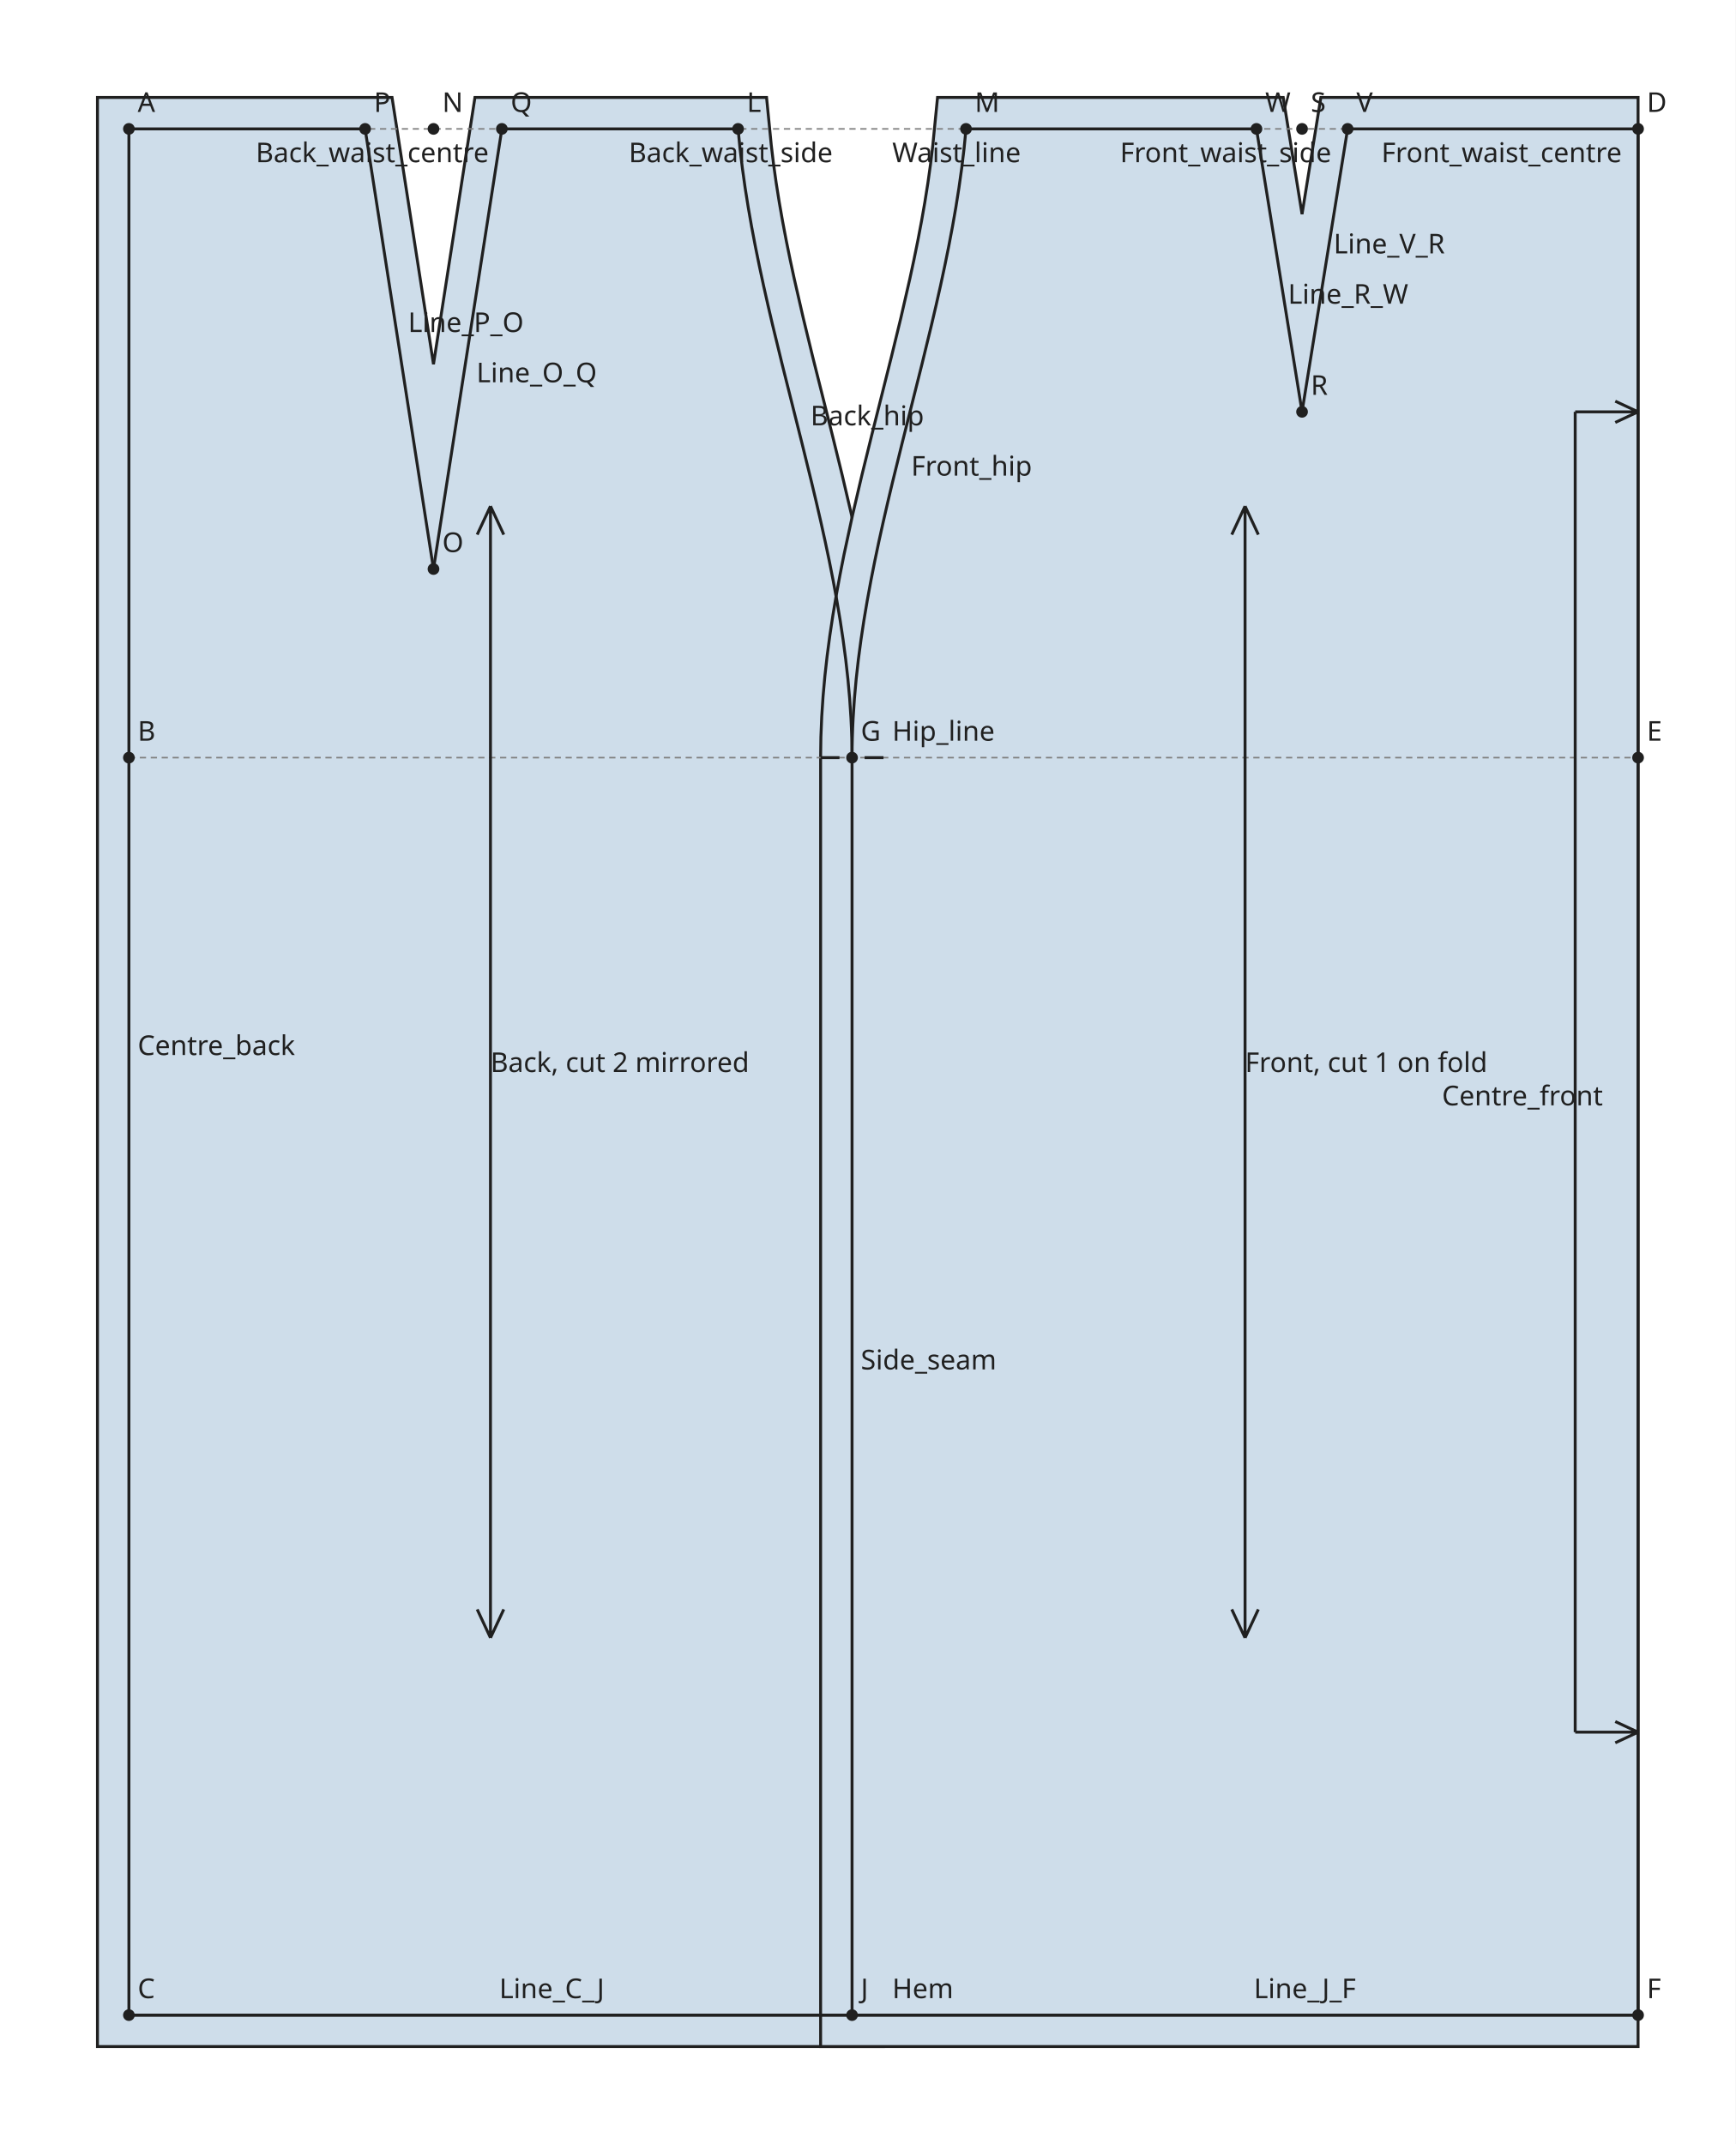
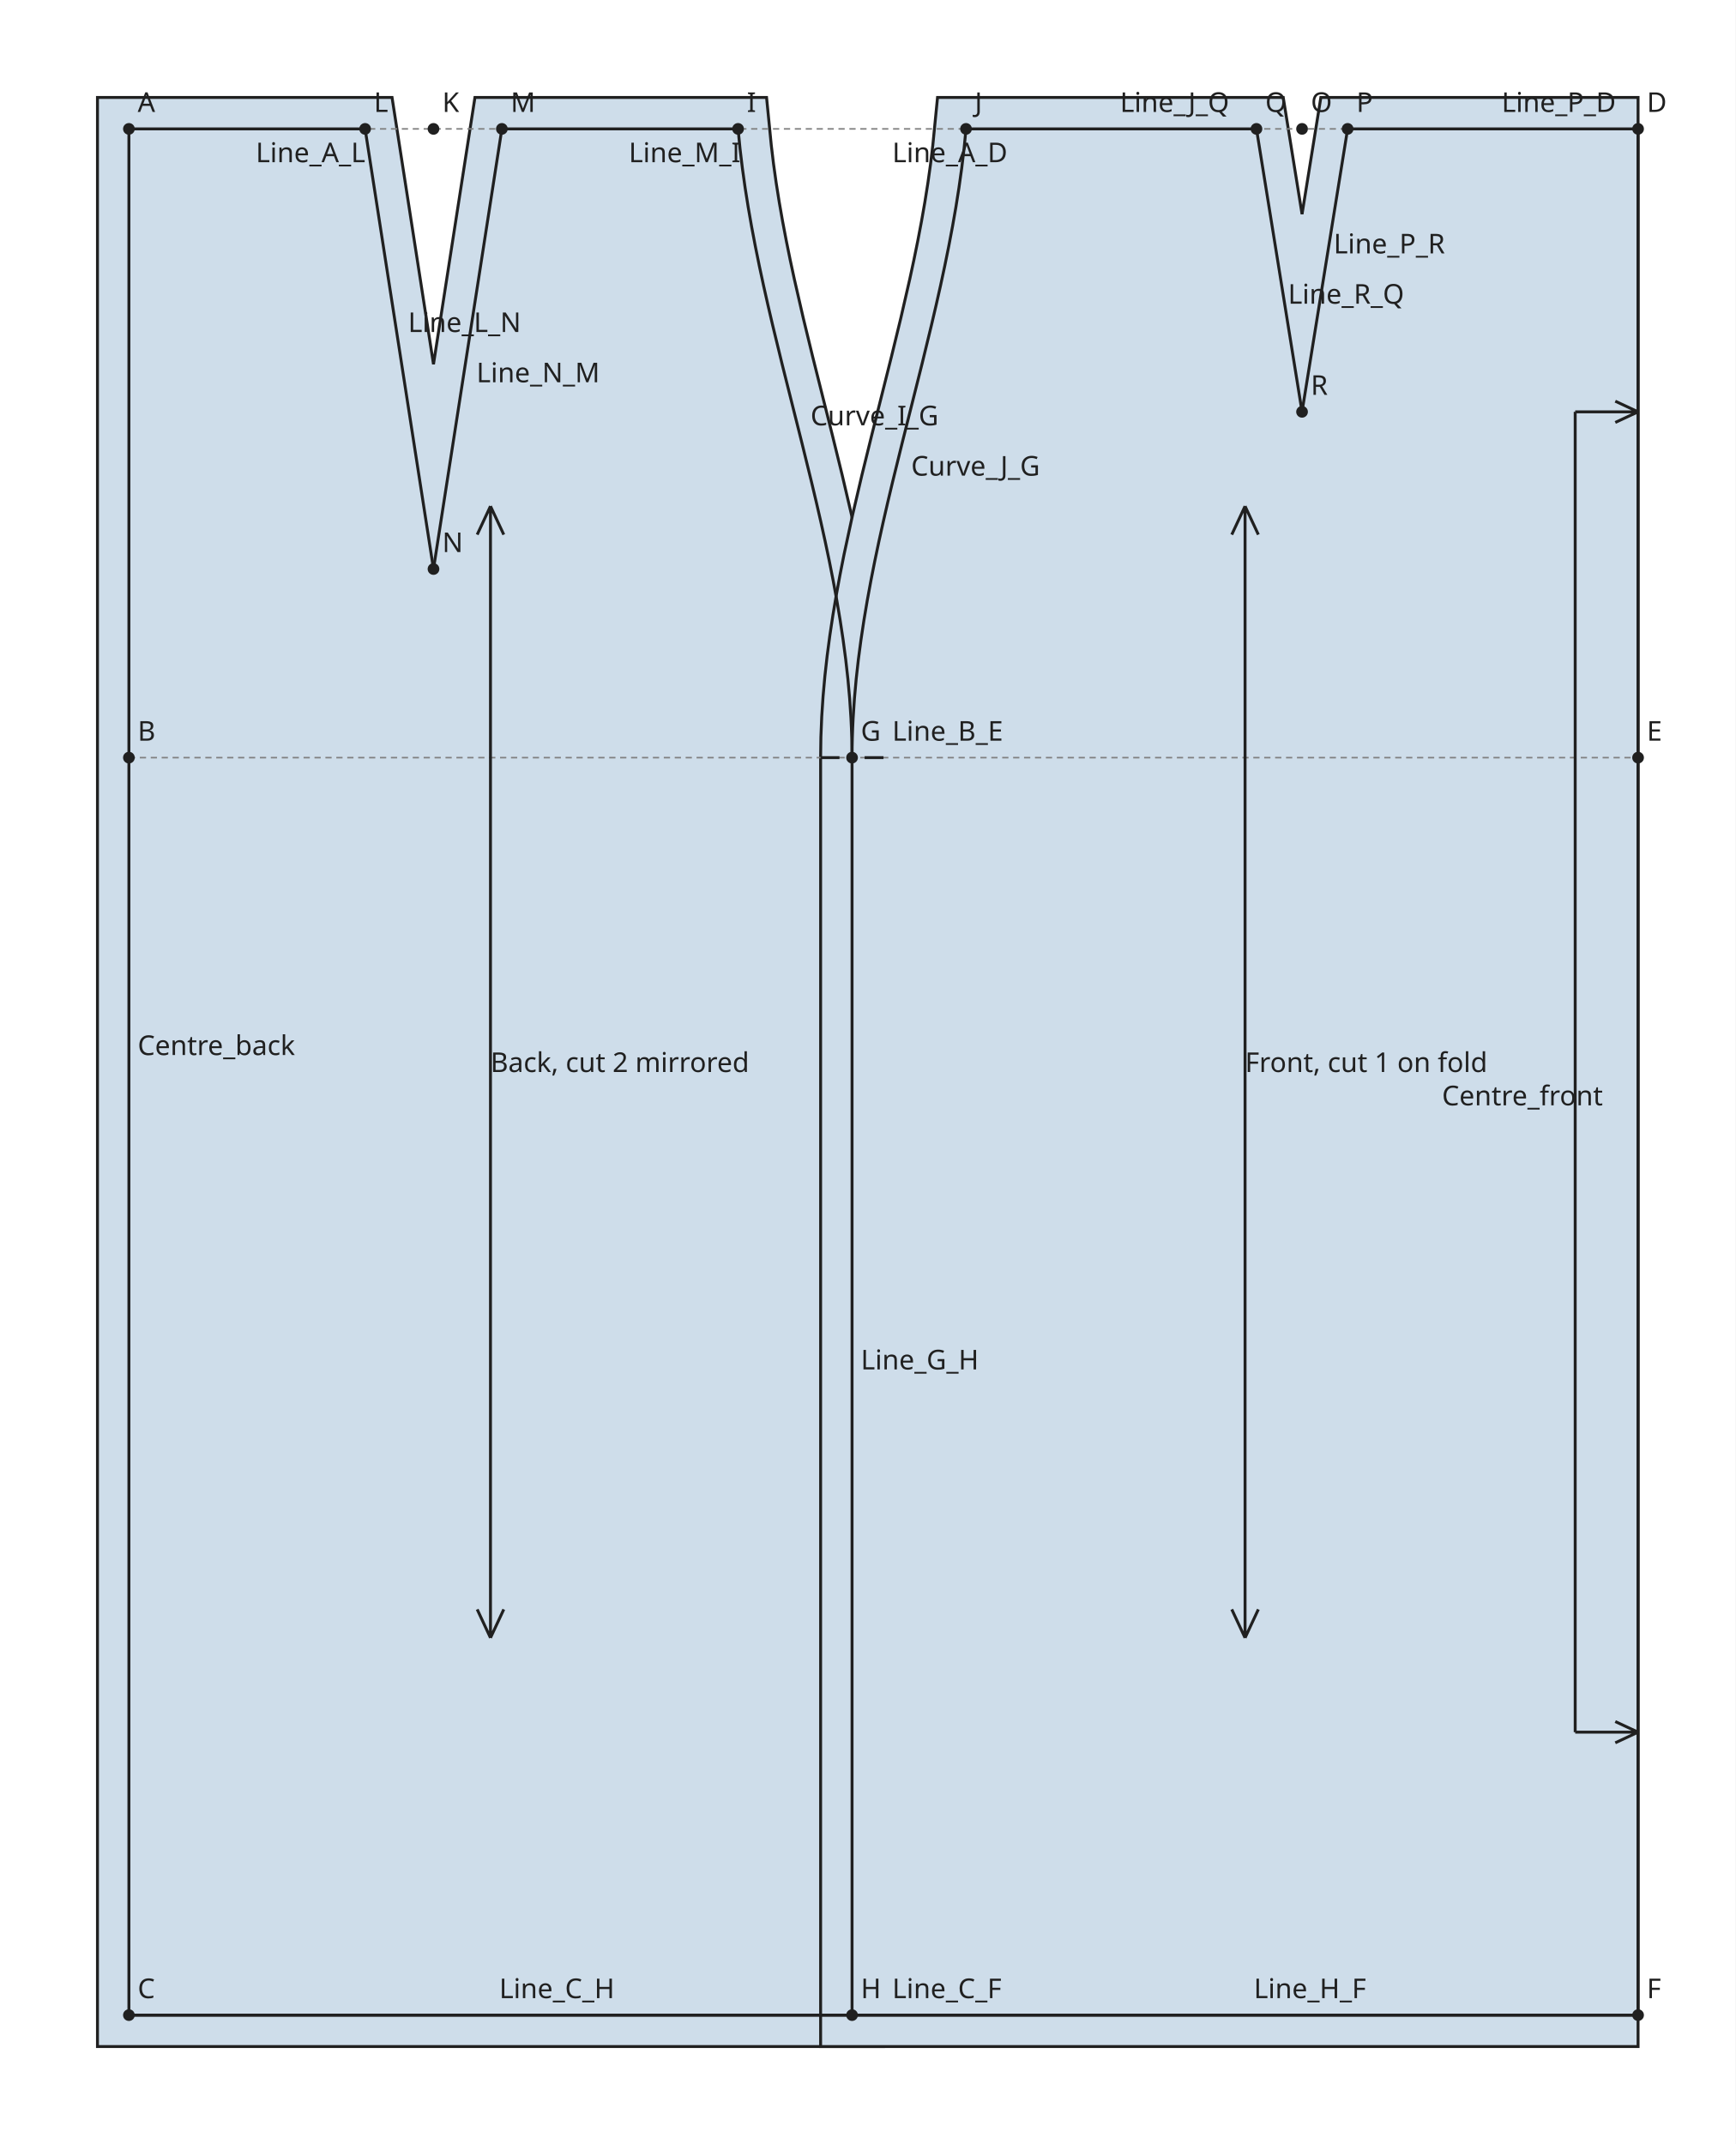
<svg xmlns="http://www.w3.org/2000/svg" width="552mm" height="682mm" viewBox="-41 -41 552 682">
  <rect x="-41" y="-41" width="552" height="682" fill="#ffffff" />
  <path data-id="46" data-name="Back" d="M 83.691 -10 L 96.875 74.862 L 110.059 -10 L 202.811 -10 L 204.305 5.129 L 205.029 11.154 L 205.876 17.2 L 206.843 23.302 L 207.904 29.364 L 209.068 35.492 L 210.31 41.599 L 211.634 47.753 L 214.464 60.086 L 217.472 72.453 L 223.759 97.493 L 226.856 110.084 L 229.819 122.739 L 232.556 135.423 L 233.824 141.831 L 235.002 148.229 L 236.082 154.644 L 237.054 161.075 L 237.907 167.522 L 238.631 173.986 L 239.213 180.466 L 239.643 186.962 L 239.91 193.475 L 240 199.93 L 240 610 L -10 610 L -10 -10 Z" fill="#ceddea" stroke="#202020" stroke-width="0.93" />
  <path data-id="47" data-name="Front" d="M 367.143 -10 L 373.125 27.129 L 379.107 -10 L 480 -10 L 480 610 L 220 610 L 220 199.93 L 220.09 193.475 L 220.357 186.962 L 220.787 180.466 L 221.369 173.986 L 222.093 167.522 L 222.946 161.075 L 223.918 154.644 L 224.998 148.229 L 226.176 141.831 L 227.444 135.423 L 230.181 122.739 L 233.144 110.084 L 236.241 97.493 L 242.528 72.453 L 245.535 60.086 L 248.365 47.753 L 249.689 41.599 L 250.931 35.492 L 252.095 29.364 L 253.156 23.302 L 254.123 17.2 L 254.97 11.154 L 255.694 5.129 L 257.189 -10 Z" fill="#ceddea" stroke="#202020" stroke-width="0.93" />
-   <path data-id="14" data-name="Waist_line" d="M 0 0 L 480 0" fill="none" stroke="#808080" stroke-width="0.496" stroke-dasharray="1.984 1.488" />
-   <path data-id="16" data-name="Hip_line" d="M 0 200 L 480 200" fill="none" stroke="#808080" stroke-width="0.496" stroke-dasharray="1.984 1.488" />
+   <path data-id="14" data-name="Line_A_D" d="M 0 0 L 480 0" fill="none" stroke="#808080" stroke-width="0.496" stroke-dasharray="1.984 1.488" />
+   <path data-id="16" data-name="Line_B_E" d="M 0 200 L 480 200" fill="none" stroke="#808080" stroke-width="0.496" stroke-dasharray="1.984 1.488" />
  <path data-id="18" data-name="Centre_back" d="M 0 0 L 0 600" fill="none" stroke="#202020" stroke-width="0.93" />
  <path data-id="19" data-name="Centre_front" d="M 480 0 L 480 600" fill="none" stroke="#202020" stroke-width="0.93" />
-   <path data-id="20" data-name="Hem" d="M 0 600 L 480 600" fill="none" stroke="#202020" stroke-width="0.93" />
-   <path data-id="25" data-name="Back_hip" d="M 193.75 0 C 199.56 66.413 230 133.333 230 200" fill="none" stroke="#202020" stroke-width="0.93" />
-   <path data-id="26" data-name="Front_hip" d="M 266.25 0 C 260.44 66.413 230 133.333 230 200" fill="none" stroke="#202020" stroke-width="0.93" />
-   <path data-id="27" data-name="Side_seam" d="M 230 200 L 230 600" fill="none" stroke="#202020" stroke-width="0.93" />
-   <path data-id="28" data-name="Line_C_J" d="M 0 600 L 230 600" fill="none" stroke="#202020" stroke-width="0.93" />
-   <path data-id="29" data-name="Line_J_F" d="M 230 600 L 480 600" fill="none" stroke="#202020" stroke-width="0.93" />
-   <path data-id="34" data-name="Line_P_O" d="M 75.125 0 L 96.875 140" fill="none" stroke="#202020" stroke-width="0.93" />
-   <path data-id="35" data-name="Line_O_Q" d="M 96.875 140 L 118.625 0" fill="none" stroke="#202020" stroke-width="0.93" />
-   <path data-id="40" data-name="Line_V_R" d="M 387.625 0 L 373.125 90" fill="none" stroke="#202020" stroke-width="0.93" />
-   <path data-id="41" data-name="Line_R_W" d="M 373.125 90 L 358.625 0" fill="none" stroke="#202020" stroke-width="0.93" />
-   <path data-id="42" data-name="Back_waist_centre" d="M 0 0 L 75.125 0" fill="none" stroke="#202020" stroke-width="0.93" />
-   <path data-id="43" data-name="Back_waist_side" d="M 118.625 0 L 193.75 0" fill="none" stroke="#202020" stroke-width="0.93" />
-   <path data-id="44" data-name="Front_waist_side" d="M 266.25 0 L 358.625 0" fill="none" stroke="#202020" stroke-width="0.93" />
-   <path data-id="45" data-name="Front_waist_centre" d="M 387.625 0 L 480 0" fill="none" stroke="#202020" stroke-width="0.93" />
+   <path data-id="20" data-name="Line_C_F" d="M 0 600 L 480 600" fill="none" stroke="#202020" stroke-width="0.93" />
+   <path data-id="25" data-name="Curve_I_G" d="M 193.75 0 C 199.56 66.413 230 133.333 230 200" fill="none" stroke="#202020" stroke-width="0.93" />
+   <path data-id="26" data-name="Curve_J_G" d="M 266.25 0 C 260.44 66.413 230 133.333 230 200" fill="none" stroke="#202020" stroke-width="0.93" />
+   <path data-id="27" data-name="Line_G_H" d="M 230 200 L 230 600" fill="none" stroke="#202020" stroke-width="0.93" />
+   <path data-id="28" data-name="Line_C_H" d="M 0 600 L 230 600" fill="none" stroke="#202020" stroke-width="0.93" />
+   <path data-id="29" data-name="Line_H_F" d="M 230 600 L 480 600" fill="none" stroke="#202020" stroke-width="0.93" />
+   <path data-id="34" data-name="Line_L_N" d="M 75.125 0 L 96.875 140" fill="none" stroke="#202020" stroke-width="0.93" />
+   <path data-id="35" data-name="Line_N_M" d="M 96.875 140 L 118.625 0" fill="none" stroke="#202020" stroke-width="0.93" />
+   <path data-id="40" data-name="Line_P_R" d="M 387.625 0 L 373.125 90" fill="none" stroke="#202020" stroke-width="0.93" />
+   <path data-id="41" data-name="Line_R_Q" d="M 373.125 90 L 358.625 0" fill="none" stroke="#202020" stroke-width="0.93" />
+   <path data-id="42" data-name="Line_A_L" d="M 0 0 L 75.125 0" fill="none" stroke="#202020" stroke-width="0.93" />
+   <path data-id="43" data-name="Line_M_I" d="M 118.625 0 L 193.75 0" fill="none" stroke="#202020" stroke-width="0.93" />
+   <path data-id="44" data-name="Line_J_Q" d="M 266.25 0 L 358.625 0" fill="none" stroke="#202020" stroke-width="0.93" />
+   <path data-id="45" data-name="Line_P_D" d="M 387.625 0 L 480 0" fill="none" stroke="#202020" stroke-width="0.93" />
  <path data-id="46" data-marks="Back" d="M 115 480 L 115 120 M 115 120 L 110.774 129.063 M 115 120 L 119.226 129.063 M 115 480 L 119.226 470.937 M 115 480 L 110.774 470.937 M 240 200 L 234 200" fill="none" stroke="#202020" stroke-width="0.93" />
  <path data-id="47" data-marks="Front" d="M 355 480 L 355 120 M 355 120 L 350.774 129.063 M 355 120 L 359.226 129.063 M 355 480 L 359.226 470.937 M 355 480 L 350.774 470.937 M 460 90 L 460 510 M 460 90 L 480 90 M 460 510 L 480 510 M 480 90 L 472.75 93.381 M 480 90 L 472.75 86.619 M 480 510 L 472.75 513.381 M 480 510 L 472.75 506.619 M 220 199.994 L 226 199.998" fill="none" stroke="#202020" stroke-width="0.93" />
  <circle data-id="10" data-name="A" cx="0" cy="0" r="1.86" fill="#202020" />
  <circle data-id="11" data-name="B" cx="0" cy="200" r="1.86" fill="#202020" />
  <circle data-id="12" data-name="C" cx="0" cy="600" r="1.86" fill="#202020" />
  <circle data-id="13" data-name="D" cx="480" cy="0" r="1.86" fill="#202020" />
  <circle data-id="15" data-name="E" cx="480" cy="200" r="1.86" fill="#202020" />
  <circle data-id="17" data-name="F" cx="480" cy="600" r="1.86" fill="#202020" />
  <circle data-id="21" data-name="G" cx="230" cy="200" r="1.86" fill="#202020" />
-   <circle data-id="22" data-name="J" cx="230" cy="600" r="1.86" fill="#202020" />
-   <circle data-id="23" data-name="L" cx="193.75" cy="0" r="1.86" fill="#202020" />
-   <circle data-id="24" data-name="M" cx="266.25" cy="0" r="1.86" fill="#202020" />
-   <circle data-id="30" data-name="N" cx="96.875" cy="0" r="1.86" fill="#202020" />
-   <circle data-id="31" data-name="P" cx="75.125" cy="0" r="1.86" fill="#202020" />
-   <circle data-id="32" data-name="Q" cx="118.625" cy="0" r="1.86" fill="#202020" />
-   <circle data-id="33" data-name="O" cx="96.875" cy="140" r="1.86" fill="#202020" />
-   <circle data-id="36" data-name="S" cx="373.125" cy="0" r="1.86" fill="#202020" />
-   <circle data-id="37" data-name="V" cx="387.625" cy="0" r="1.86" fill="#202020" />
-   <circle data-id="38" data-name="W" cx="358.625" cy="0" r="1.86" fill="#202020" />
+   <circle data-id="22" data-name="H" cx="230" cy="600" r="1.86" fill="#202020" />
+   <circle data-id="23" data-name="I" cx="193.75" cy="0" r="1.86" fill="#202020" />
+   <circle data-id="24" data-name="J" cx="266.25" cy="0" r="1.86" fill="#202020" />
+   <circle data-id="30" data-name="K" cx="96.875" cy="0" r="1.86" fill="#202020" />
+   <circle data-id="31" data-name="L" cx="75.125" cy="0" r="1.86" fill="#202020" />
+   <circle data-id="32" data-name="M" cx="118.625" cy="0" r="1.86" fill="#202020" />
+   <circle data-id="33" data-name="N" cx="96.875" cy="140" r="1.86" fill="#202020" />
+   <circle data-id="36" data-name="O" cx="373.125" cy="0" r="1.86" fill="#202020" />
+   <circle data-id="37" data-name="P" cx="387.625" cy="0" r="1.86" fill="#202020" />
+   <circle data-id="38" data-name="Q" cx="358.625" cy="0" r="1.86" fill="#202020" />
  <circle data-id="39" data-name="R" cx="373.125" cy="90" r="1.86" fill="#202020" />
  <text x="115" y="300" font-family="sans-serif" font-size="8.68" fill="#202020">Back, cut 2 mirrored</text>
  <text x="355" y="300" font-family="sans-serif" font-size="8.68" fill="#202020">Front, cut 1 on fold</text>
  <text x="2.79" y="-5.394" font-family="sans-serif" font-size="8.68" fill="#202020">A</text>
  <text x="2.79" y="194.606" font-family="sans-serif" font-size="8.68" fill="#202020">B</text>
  <text x="2.79" y="594.606" font-family="sans-serif" font-size="8.68" fill="#202020">C</text>
  <text x="482.79" y="-5.394" font-family="sans-serif" font-size="8.68" fill="#202020">D</text>
  <text x="482.79" y="194.606" font-family="sans-serif" font-size="8.68" fill="#202020">E</text>
  <text x="482.79" y="594.606" font-family="sans-serif" font-size="8.68" fill="#202020">F</text>
  <text x="232.79" y="194.606" font-family="sans-serif" font-size="8.68" fill="#202020">G</text>
-   <text x="232.79" y="594.606" font-family="sans-serif" font-size="8.68" fill="#202020">J</text>
-   <text x="196.54" y="-5.394" font-family="sans-serif" font-size="8.68" fill="#202020">L</text>
-   <text x="269.04" y="-5.394" font-family="sans-serif" font-size="8.68" fill="#202020">M</text>
-   <text x="99.665" y="-5.394" font-family="sans-serif" font-size="8.68" fill="#202020">N</text>
-   <text x="77.915" y="-5.394" font-family="sans-serif" font-size="8.68" fill="#202020">P</text>
-   <text x="121.415" y="-5.394" font-family="sans-serif" font-size="8.68" fill="#202020">Q</text>
-   <text x="99.665" y="134.606" font-family="sans-serif" font-size="8.68" fill="#202020">O</text>
-   <text x="375.915" y="-5.394" font-family="sans-serif" font-size="8.68" fill="#202020">S</text>
-   <text x="390.415" y="-5.394" font-family="sans-serif" font-size="8.68" fill="#202020">V</text>
-   <text x="361.415" y="-5.394" font-family="sans-serif" font-size="8.68" fill="#202020">W</text>
+   <text x="232.79" y="594.606" font-family="sans-serif" font-size="8.68" fill="#202020">H</text>
+   <text x="196.54" y="-5.394" font-family="sans-serif" font-size="8.68" fill="#202020">I</text>
+   <text x="269.04" y="-5.394" font-family="sans-serif" font-size="8.68" fill="#202020">J</text>
+   <text x="99.665" y="-5.394" font-family="sans-serif" font-size="8.68" fill="#202020">K</text>
+   <text x="77.915" y="-5.394" font-family="sans-serif" font-size="8.68" fill="#202020">L</text>
+   <text x="121.415" y="-5.394" font-family="sans-serif" font-size="8.68" fill="#202020">M</text>
+   <text x="99.665" y="134.606" font-family="sans-serif" font-size="8.68" fill="#202020">N</text>
+   <text x="375.915" y="-5.394" font-family="sans-serif" font-size="8.68" fill="#202020">O</text>
+   <text x="390.415" y="-5.394" font-family="sans-serif" font-size="8.68" fill="#202020">P</text>
+   <text x="361.415" y="-5.394" font-family="sans-serif" font-size="8.68" fill="#202020">Q</text>
  <text x="375.915" y="84.606" font-family="sans-serif" font-size="8.68" fill="#202020">R</text>
-   <text x="242.79" y="10.602" font-family="sans-serif" font-size="8.68" fill="#202020">Waist_line</text>
-   <text x="242.79" y="194.606" font-family="sans-serif" font-size="8.68" fill="#202020">Hip_line</text>
+   <text x="242.79" y="10.602" font-family="sans-serif" font-size="8.68" fill="#202020">Line_A_D</text>
+   <text x="242.79" y="194.606" font-family="sans-serif" font-size="8.68" fill="#202020">Line_B_E</text>
  <text x="2.79" y="294.606" font-family="sans-serif" font-size="8.68" fill="#202020">Centre_back</text>
  <text x="417.63" y="310.602" font-family="sans-serif" font-size="8.68" fill="#202020">Centre_front</text>
-   <text x="242.79" y="594.606" font-family="sans-serif" font-size="8.68" fill="#202020">Hem</text>
-   <text x="216.79" y="94.297" font-family="sans-serif" font-size="8.68" fill="#202020">Back_hip</text>
-   <text x="248.79" y="110.293" font-family="sans-serif" font-size="8.68" fill="#202020">Front_hip</text>
-   <text x="232.79" y="394.606" font-family="sans-serif" font-size="8.68" fill="#202020">Side_seam</text>
-   <text x="117.79" y="594.606" font-family="sans-serif" font-size="8.68" fill="#202020">Line_C_J</text>
-   <text x="357.79" y="594.606" font-family="sans-serif" font-size="8.68" fill="#202020">Line_J_F</text>
-   <text x="88.79" y="64.606" font-family="sans-serif" font-size="8.68" fill="#202020">Line_P_O</text>
-   <text x="110.54" y="80.602" font-family="sans-serif" font-size="8.68" fill="#202020">Line_O_Q</text>
-   <text x="383.165" y="39.606" font-family="sans-serif" font-size="8.68" fill="#202020">Line_V_R</text>
-   <text x="368.665" y="55.602" font-family="sans-serif" font-size="8.68" fill="#202020">Line_R_W</text>
-   <text x="40.352" y="10.602" font-family="sans-serif" font-size="8.68" fill="#202020">Back_waist_centre</text>
-   <text x="158.978" y="10.602" font-family="sans-serif" font-size="8.68" fill="#202020">Back_waist_side</text>
-   <text x="315.228" y="10.602" font-family="sans-serif" font-size="8.68" fill="#202020">Front_waist_side</text>
-   <text x="398.365" y="10.602" font-family="sans-serif" font-size="8.68" fill="#202020">Front_waist_centre</text>
+   <text x="242.79" y="594.606" font-family="sans-serif" font-size="8.68" fill="#202020">Line_C_F</text>
+   <text x="216.79" y="94.297" font-family="sans-serif" font-size="8.68" fill="#202020">Curve_I_G</text>
+   <text x="248.79" y="110.293" font-family="sans-serif" font-size="8.68" fill="#202020">Curve_J_G</text>
+   <text x="232.79" y="394.606" font-family="sans-serif" font-size="8.68" fill="#202020">Line_G_H</text>
+   <text x="117.79" y="594.606" font-family="sans-serif" font-size="8.68" fill="#202020">Line_C_H</text>
+   <text x="357.79" y="594.606" font-family="sans-serif" font-size="8.68" fill="#202020">Line_H_F</text>
+   <text x="88.79" y="64.606" font-family="sans-serif" font-size="8.68" fill="#202020">Line_L_N</text>
+   <text x="110.54" y="80.602" font-family="sans-serif" font-size="8.68" fill="#202020">Line_N_M</text>
+   <text x="383.165" y="39.606" font-family="sans-serif" font-size="8.68" fill="#202020">Line_P_R</text>
+   <text x="368.665" y="55.602" font-family="sans-serif" font-size="8.68" fill="#202020">Line_R_Q</text>
+   <text x="40.352" y="10.602" font-family="sans-serif" font-size="8.68" fill="#202020">Line_A_L</text>
+   <text x="158.978" y="10.602" font-family="sans-serif" font-size="8.68" fill="#202020">Line_M_I</text>
+   <text x="315.228" y="-5.394" font-family="sans-serif" font-size="8.68" fill="#202020">Line_J_Q</text>
+   <text x="436.602" y="-5.394" font-family="sans-serif" font-size="8.68" fill="#202020">Line_P_D</text>
</svg>
